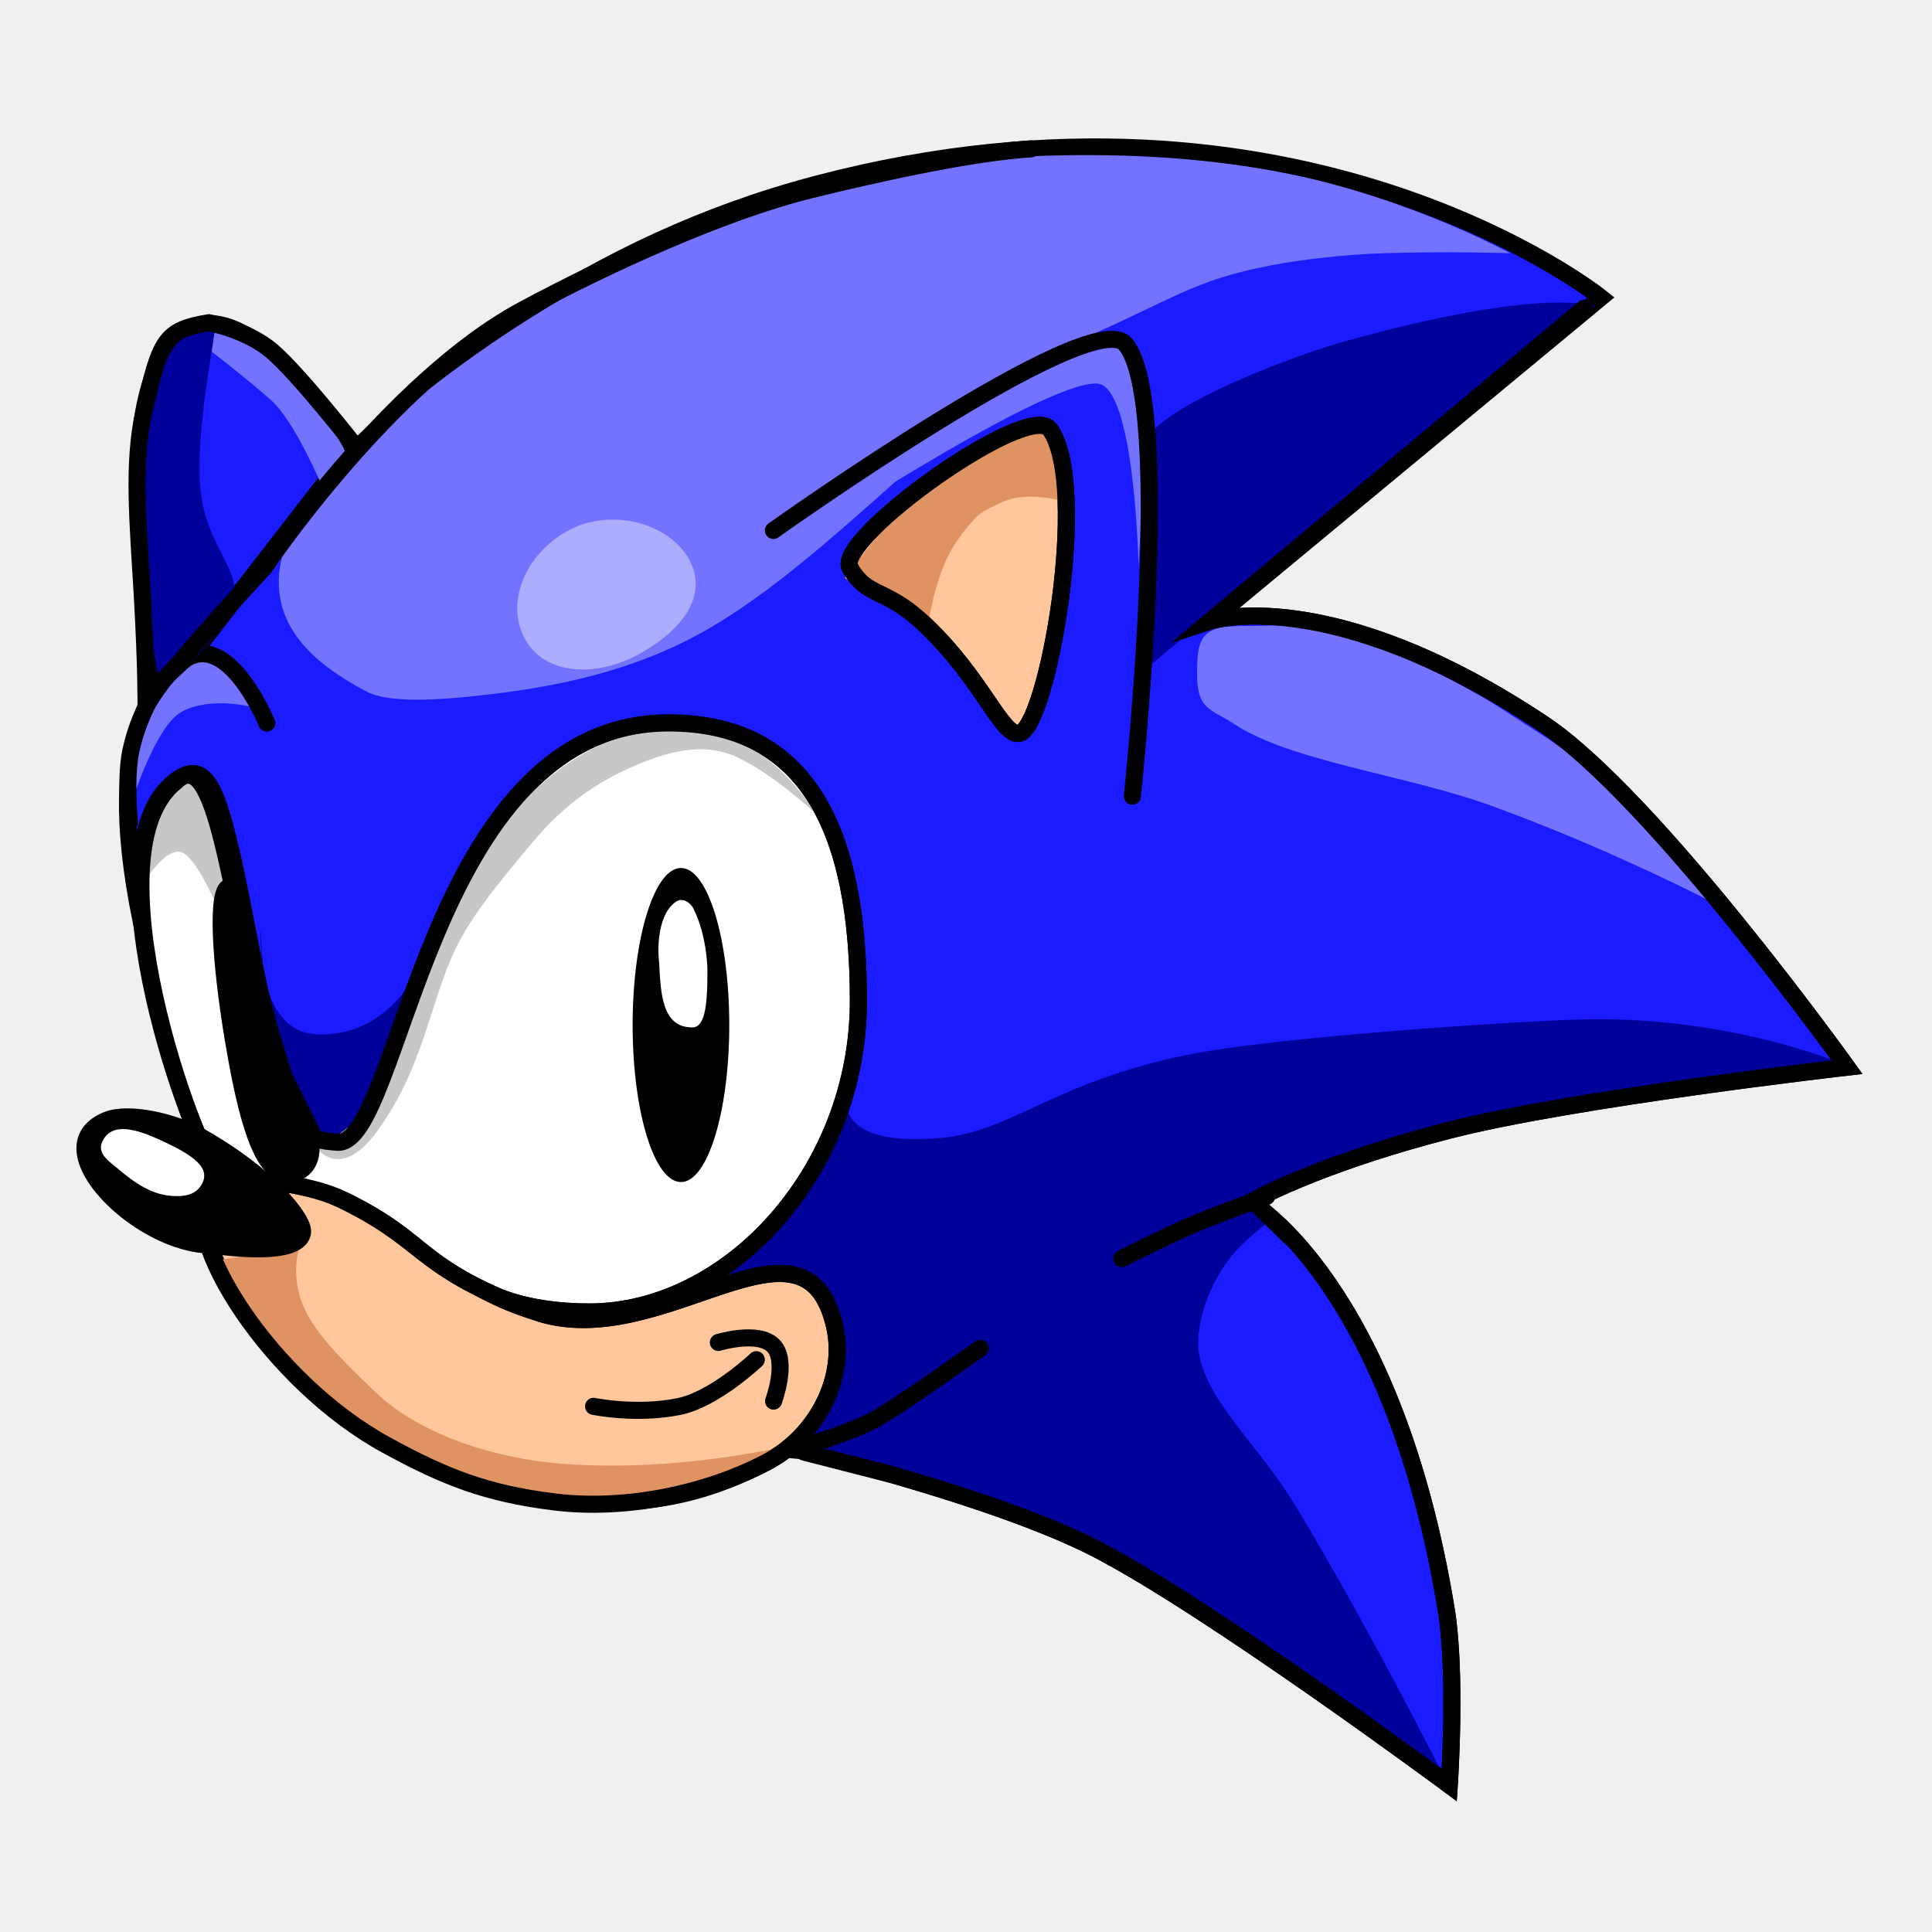
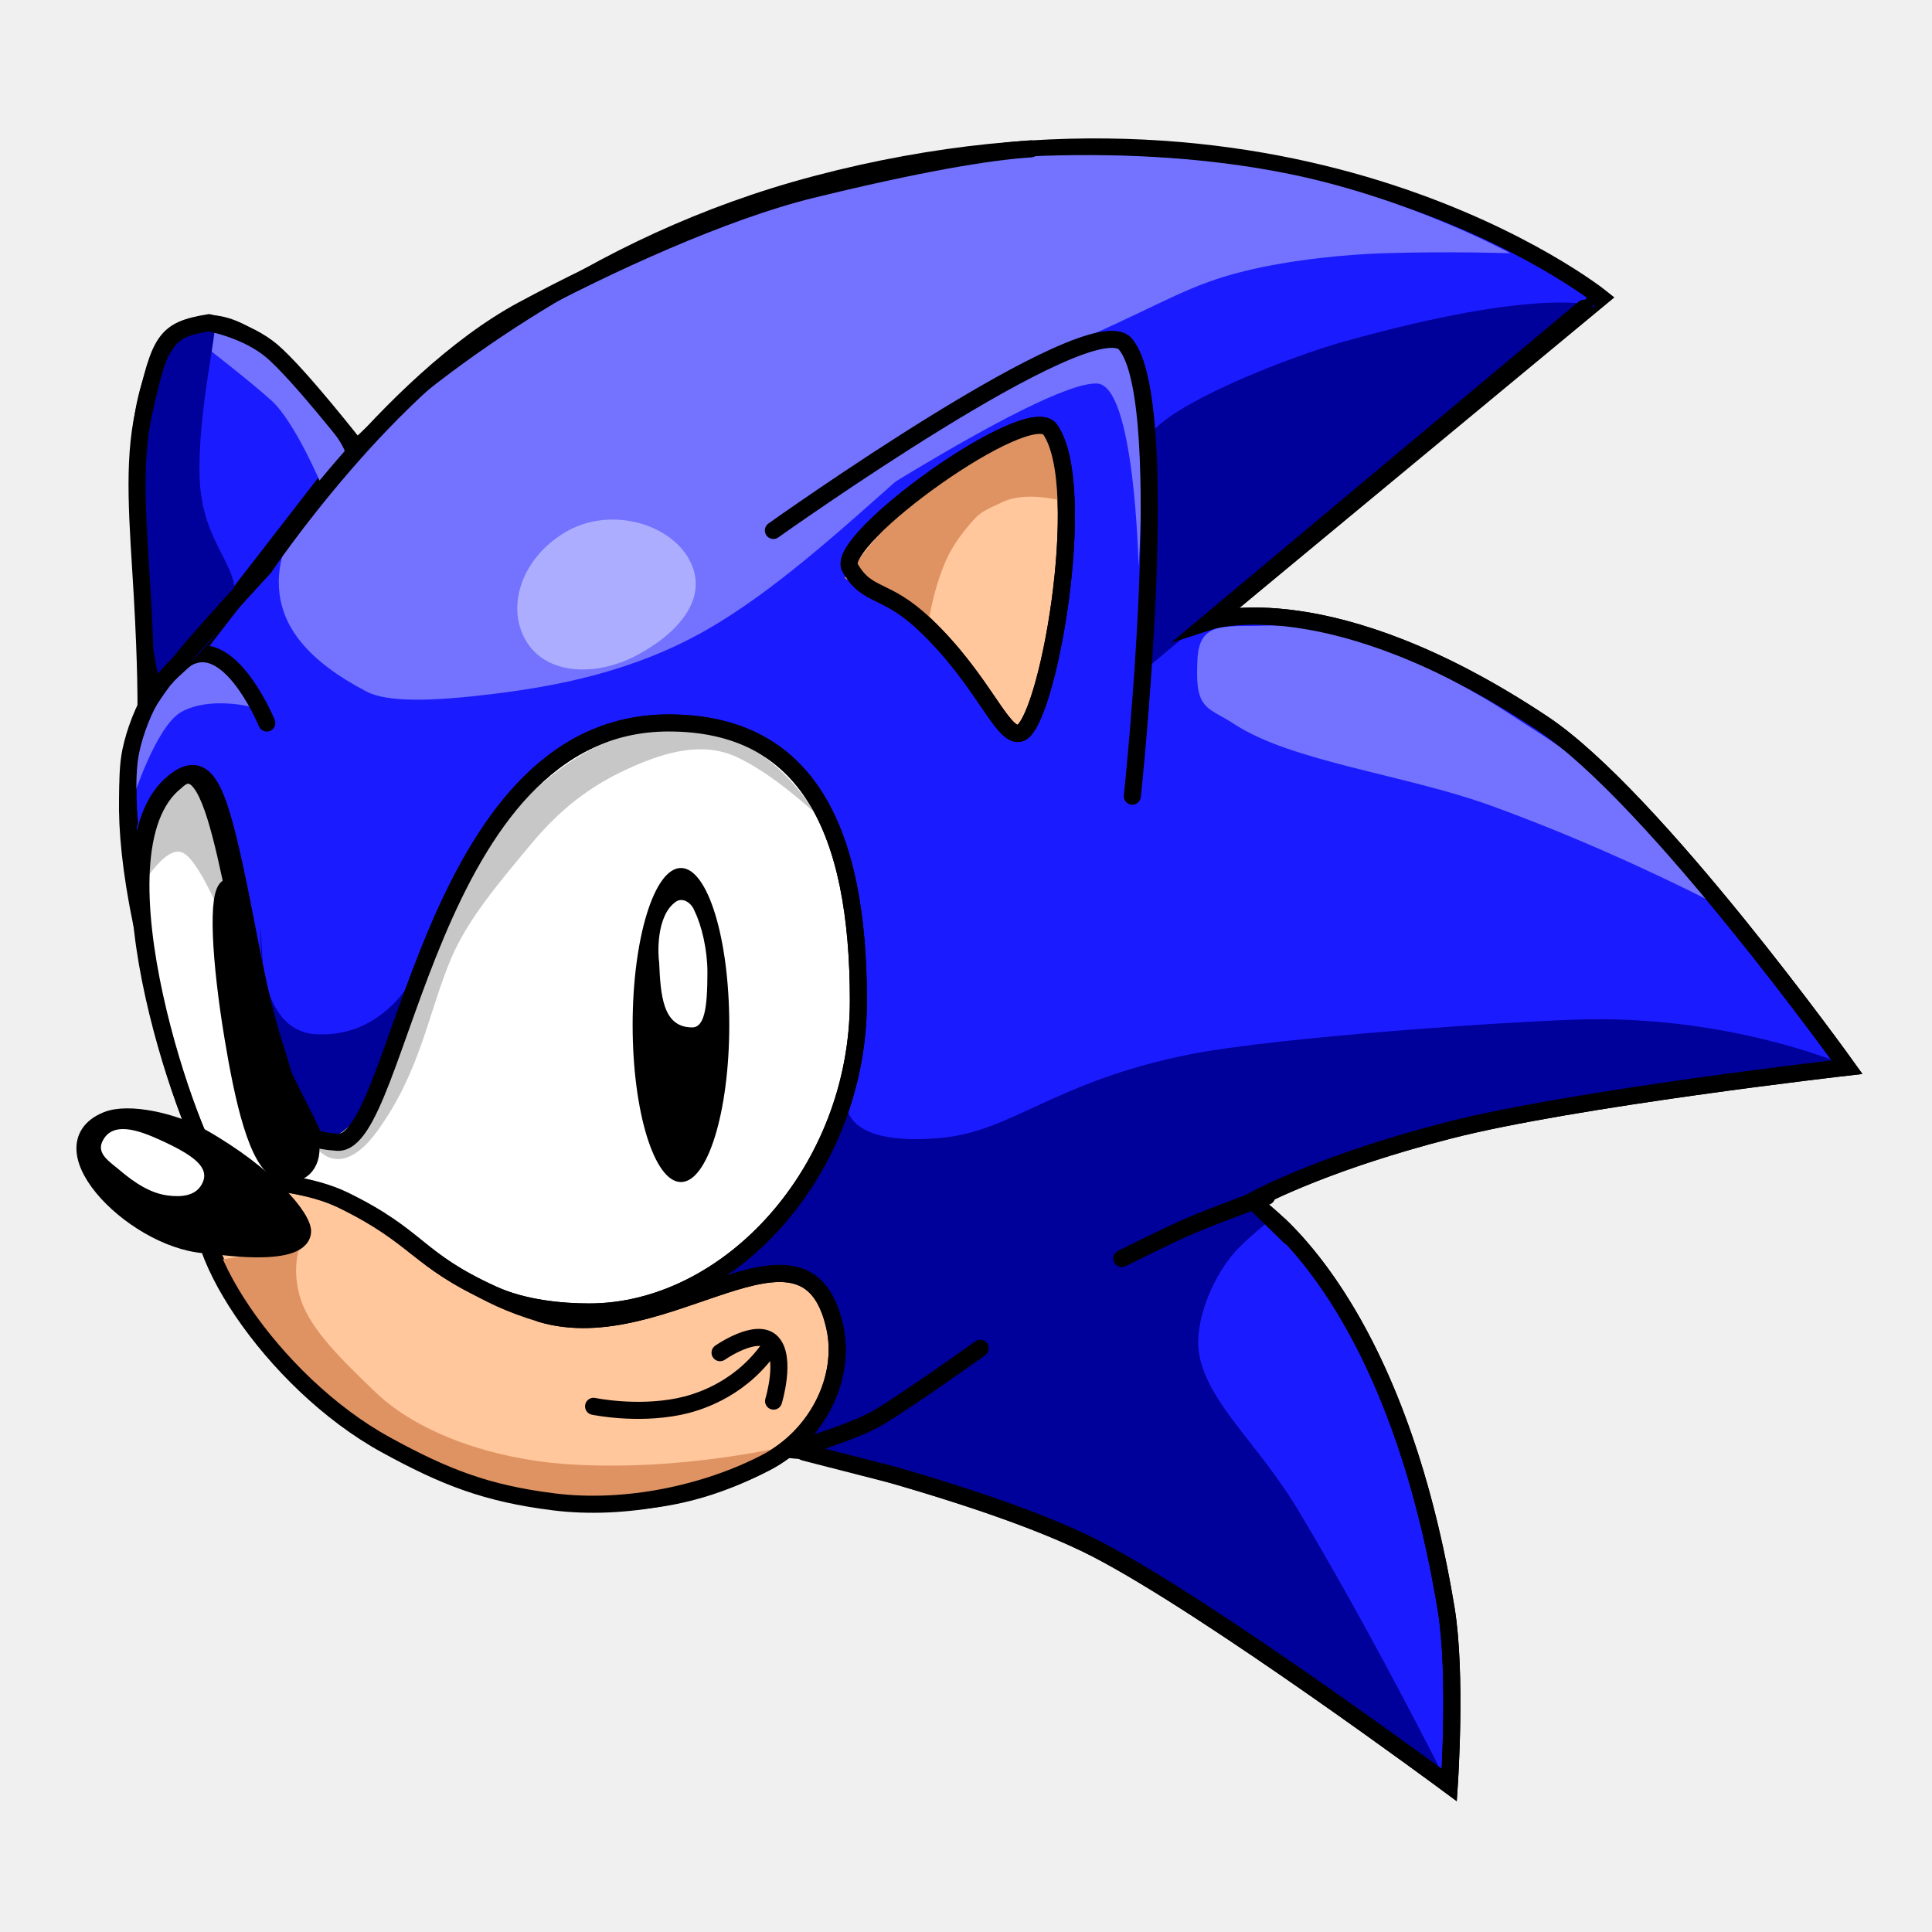
<svg xmlns="http://www.w3.org/2000/svg" version="1.1" width="566.066" height="566.066" viewBox="0,0,566.066,566.066">
  <g transform="translate(43.03303,103.033)">
    <g data-paper-data="{&quot;isPaintingLayer&quot;:true}" fill-rule="nonzero" stroke-width="5" stroke-linejoin="miter" stroke-miterlimit="10" stroke-dasharray="" stroke-dashoffset="0" style="mix-blend-mode: normal">
      <g>
        <path d="M15.419,225.56c-16.702,-46.632 -21.464,-76.406 -21.076,-94.742c0.417,-19.721 6.664,-26.211 6.664,-26.211c0,0 62.889,-118.829 195.235,-153.682c141.81,-37.345 229.773,33.216 229.773,33.216l-114.402,94.763c0,0 35.021,-11.429 97.439,30.105c32.519,21.639 89.088,100.629 89.088,100.629c0,0 -80.232,9.162 -116.537,18.47c-39.022,10.005 -58.187,21.01 -58.187,21.01c0,0 41.583,24.059 57.273,119.311c3.125,18.974 0.914,51.549 0.914,51.549c0,0 -70.038,-51.936 -103.306,-69.136c-29.416,-15.208 -86.171,-28.826 -86.171,-28.826c0,0 -145.606,-9.624 -176.706,-96.457z" fill="#1b1bff" stroke="#000000" stroke-linecap="round" />
        <path d="M4.584,99.913c0,0 -20.093,-89.009 7.078,-106.177c18.691,-11.81 48.538,34.381 48.538,34.381z" fill="#1b1bff" stroke="#000000" stroke-linecap="round" />
        <path d="M495.502,208.212c0,0 -62.722,7.291 -108.931,17.528c-25.024,5.544 -39.489,13.799 -49.56,16.724c-5.828,1.693 -18.92,6.916 -12.917,7.807c2.828,0.42 5.264,4.014 5.264,4.014c0,0 -4.887,3.801 -9.048,7.903c-8.097,7.982 -13.404,22.217 -12.09,30.965c2.18,14.518 17.273,26.587 28.988,46.098c22.042,36.709 43.095,78.824 43.095,78.824c0,0 -76.312,-55.88 -118.638,-75.218c-42.904,-19.602 -132.22,-33.523 -132.22,-33.523c0,0 39.335,-34.678 53.149,-52.127c11.291,-14.263 23.703,-44.949 23.703,-44.949c0,0 -11.331,21.444 26.284,18.119c20.876,-1.845 33.141,-16.43 72.546,-24.397c26.188,-5.295 99.499,-10.116 117.562,-10.368c41.416,-0.579 72.814,12.601 72.814,12.601z" fill="#00009b" stroke="none" stroke-linecap="round" />
        <path d="M79.463,323.984c-48.84,-20.482 -94.041,-98.621 -36.195,-82.931c36.534,9.909 35.862,29.939 72.197,40.8c36.334,10.861 77.424,-34.239 86.044,3.769c3.394,14.965 -5.03,32.04 -20.17,39.888c-23.314,12.085 -53.036,18.955 -101.875,-1.527z" fill="#ffc79b" stroke="#000000" stroke-linecap="round" />
        <path d="M285.642,265.715c0,0 13.451,-6.776 20.381,-9.746c7.215,-3.092 22.09,-8.456 22.09,-8.456" fill="none" stroke="#000000" stroke-linecap="round" />
        <path d="M264.682,22.86c11.691,16.93 -1,87.645 -9.101,88.986c-5.135,0.85 -10.613,-15.706 -27.53,-31.807c-11.796,-11.227 -16.86,-7.75 -22.019,-16.731c-4.732,-8.239 52.482,-49.38 58.65,-40.448z" fill="#ffc79b" stroke="#000000" stroke-linecap="round" />
-         <path d="M178.563,295.353c0,0 -12.201,11.597 -22.662,13.718c-12.6,2.556 -25.018,-0.059 -25.018,-0.059" fill="none" stroke="#000000" stroke-linecap="round" />
-         <path d="M167.439,290.297c0,0 11.843,-3.596 16.179,1.011c4.336,4.607 0,16.179 0,16.179" fill="none" stroke="#000000" stroke-linecap="round" />
+         <path d="M181.745,292.788c-8.91,11.971 -21.153,15.332 -25.844,16.283c-12.6,2.556 -25.018,-0.059 -25.018,-0.059" fill="none" stroke="#000000" stroke-linecap="round" />
+         <path d="M167.939,293.297c0,0 10.843,-7.596 15.179,-2.989c4.336,4.607 0.5,17.179 0.5,17.179" fill="none" stroke="#000000" stroke-linecap="round" />
        <path d="M64.359,99.59c-17.362,-9.062 -24.249,-18.706 -25.502,-28.706c-1.252,-9.996 3.124,-20.348 12.336,-30.828c22.839,-25.986 69.142,-59.88 116.358,-77.9c35.79,-13.659 76.657,-18.973 95.5,-19.557c24.344,-0.755 48.677,0.651 71.698,5.335c35.523,7.228 64.725,23.233 64.725,23.233c0,0 -17.377,-0.621 -37.21,0.001c-10.034,0.315 -26.399,1.724 -40.748,5.254c-15.671,3.856 -23.048,8.96 -44.344,18.471c-35.437,15.827 -74.339,64.478 -113.331,86.705c-21.789,12.421 -44.544,16.491 -62.39,18.69c-17.963,2.213 -30.963,2.502 -37.093,-0.697z" fill="#7373ff" stroke="none" stroke-linecap="round" />
        <path d="M286.511,-0.369c8.286,5.42 3.949,19.337 4.523,33.03c0.651,15.54 -0.479,30.272 -0.479,30.272c0,0 -1.055,-53.034 -12.134,-53.594c-16.453,-0.831 -95.054,51.572 -95.054,51.572c0,0 83.26,-74.287 103.143,-61.279z" fill="#7373ff" stroke="none" stroke-linecap="round" />
        <path d="M158.81,60.758c5.843,10.49 -1.727,20.676 -14.413,27.742c-12.685,7.065 -27.705,6.312 -33.548,-4.178c-5.843,-10.49 -0.295,-24.721 12.39,-31.787c12.685,-7.065 29.728,-2.267 35.57,8.223z" fill="#adadff" stroke="none" stroke-linecap="butt" />
        <path d="M67.313,213.137c-3.749,8.114 -7.22,18.106 -13.304,17.928c-19.348,-0.566 -20.629,-62.29 -20.629,-62.29c0,0 -2.071,30.568 16.587,31.256c21.64,0.799 29.929,-20.133 29.929,-20.133c0,0 -6.115,19.242 -12.583,33.24z" fill="#00009b" stroke="none" stroke-linecap="round" />
        <path d="M208.47,190.194c0,49.984 -38.106,91.177 -78.874,91.177c-7.847,0 -19.06,-0.976 -28.208,-5.138c-22.564,-10.264 -21.767,-16.695 -44.035,-27.587c-9.646,-4.718 -21.726,-5.43 -29.785,-6.601c-2.681,-0.389 -3.566,1.065 -6.908,-1.727c-6.424,-5.366 -38.999,-93.736 -12.488,-114.417c8.839,-6.895 12.388,1.83 17.293,24.022c4.081,18.467 6.83,37.763 12.001,53.627c6.969,21.379 4.427,27.159 18.313,28.102c18.845,1.279 25.971,-122.862 97.076,-122.862c40.769,0 55.616,31.419 55.616,81.402z" fill="#ffffff" stroke="#000000" stroke-linecap="butt" />
        <path d="M170.639,197.293c0,25.411 -6.338,46.01 -14.157,46.01c-7.819,0 -14.157,-20.599 -14.157,-46.01c0,-25.411 6.338,-46.01 14.157,-46.01c7.819,0 14.157,20.599 14.157,46.01z" fill="#000000" stroke="none" stroke-linecap="butt" />
        <path d="M30.628,104.087c0,0 -12.279,-3.19 -20.613,1.528c-7.558,4.279 -14.595,26.786 -14.595,26.786c0,0 0.668,-25.881 12.962,-36.312c1.652,-1.402 4.329,-4.322 5.815,-4.825c9.57,-3.238 16.431,12.822 16.431,12.822z" fill="#7373ff" stroke="none" stroke-linecap="round" />
        <path d="M-5.109,137.935c0,0 -1.281,-12.891 0.392,-20.875c2.47,-11.79 10.076,-25.989 18.933,-28.289c11.507,-2.989 20.921,20.041 20.921,20.041" fill="none" stroke="#000000" stroke-linecap="round" />
        <path d="M15.974,-2.356c0,0 2.73,-5.078 9.406,-3.233c6.343,1.754 13.325,9.337 16.438,12.526c2.618,2.682 14.051,17.165 15.965,21.669c3.428,8.067 -6.618,10.498 -6.618,10.498c0,0 -7.775,-18.559 -14.69,-24.799c-6.914,-6.24 -20.5,-16.66 -20.5,-16.66z" fill="#7373ff" stroke="none" stroke-linecap="butt" />
        <path d="M15.466,37.093c0.71,19.14 11.618,25.226 10.213,35.528c-0.713,5.231 -9.797,15.779 -15.613,21.213c-3.04,2.841 -2.114,5.085 -5.225,2.723c-2.262,-1.718 -2.054,-5.308 -2.779,-8.055c-1.42,-5.382 -0.911,-10.691 -2.007,-16.099c-3.756,-18.539 -4.883,-36.873 0.089,-54.937c0,0 3.372,-13.5 8.389,-19.503c3.061,-3.662 9.621,-4.44 11.091,-5.268c1.47,-0.828 -4.868,25.257 -4.158,44.397z" fill="#00009b" stroke="none" stroke-linecap="butt" />
        <path d="M259.029,-59.419c-12.601,0.787 -33.203,4.331 -64.299,11.938c-25.707,6.288 -59.972,21.987 -84.59,35.231c-39.317,21.151 -75.803,75.572 -75.803,75.572c0,0 -18.666,20.139 -24.186,27.13c-1.275,1.615 -3.886,3.979 -5.556,6.19c-2.348,3.108 -4.841,7.128 -4.841,7.128c0,0 0.115,-11.382 -1.101,-32.396c-1.216,-21.014 -2.939,-38.573 0.479,-53.742c4.759,-21.117 6.088,-23.973 19.026,-26.106c0,0 11.109,1.988 18.533,8.34c7.927,6.782 24.586,28.114 24.586,28.114" fill="none" stroke="#000000" stroke-linecap="round" />
        <path d="M268.153,43.734c0,0 -10.621,-3.067 -17.651,0.433c-2.306,1.148 -5.672,2.287 -7.86,4.667c-3.001,3.265 -6.518,7.778 -8.538,12.407c-4.301,9.858 -5.389,20.245 -5.389,20.245l-24.269,-15.168c0,0 14.777,-20.413 25.132,-27.316c5.556,-3.704 15.52,-11.426 23.145,-14.513c5.883,-2.382 11.048,-1.315 11.048,-1.315z" fill="#df9363" stroke="none" stroke-linecap="round" />
        <path d="M264.682,22.86c11.691,16.93 -1,87.645 -9.101,88.986c-5.135,0.85 -10.613,-15.706 -27.53,-31.807c-11.796,-11.227 -16.86,-7.75 -22.019,-16.731c-4.732,-8.239 52.482,-49.38 58.65,-40.448z" fill="none" stroke="#000000" stroke-linecap="round" />
        <path d="M464.45,164.292c0,0 -32.491,-17.467 -70.689,-31.289c-25.134,-9.095 -58.47,-12.846 -75.32,-23.982c-6.647,-4.393 -10.729,-3.958 -10.729,-14.502c0,-7.013 0.342,-11.344 5.185,-13.201c2.485,-0.953 7.049,-0.956 11.5,-0.956c3.271,0 14.852,-1.197 30.569,3.88c11.031,3.563 24.111,9.866 36.654,17.154c5.073,2.948 10.059,6.395 14.785,9.364c33.746,21.196 58.044,53.533 58.044,53.533z" fill="#7373ff" stroke="none" stroke-linecap="butt" />
        <path d="M424.359,-13.371c0,0 -42.475,33.974 -64.028,50.92c-28.6,22.487 -67.429,55.257 -67.429,55.257v-66.74c0,0 0.367,-3.524 11.715,-10.104c13.076,-7.582 34.037,-15.527 46.276,-18.951c57.953,-16.213 73.467,-10.383 73.467,-10.383z" fill="#00009b" stroke="none" stroke-linecap="round" />
        <path d="M183.568,52.386c0,0 93.141,-66.361 103.143,-54.605c14.431,16.961 2.022,132.468 2.022,132.468" fill="none" stroke="#000000" stroke-linecap="round" />
        <path d="M66.164,219.178c7.418,-13.723 24.023,-60.723 24.023,-60.723c0,0 23.326,-45.186 61.684,-48.538c28.316,-2.474 43.886,25.28 43.886,25.28c0,0 -12.101,-11.456 -23.062,-16.478c-10.212,-4.679 -21.407,-1.084 -30.461,2.917c-10.141,4.482 -19.68,10.627 -29.652,22.616c-9.869,11.865 -18.572,22.135 -23.382,33.426c-6.792,15.944 -8.838,32.919 -21.609,50.577c-10.915,15.093 -17.853,5.028 -17.853,5.028c0,0 12.073,-6.055 16.425,-14.106z" fill="#c7c7c7" stroke="none" stroke-linecap="round" />
        <path d="M1.153,136.937c1.16,-10.413 5.318,-13.935 10.856,-14.482c1.085,-0.107 3.306,1.831 5.909,7.583c5.095,11.263 3.217,12.891 6.465,24.818c2.618,9.612 5.07,19.733 8.145,28.521c4.569,13.056 -2.154,-2.023 -8.724,-14.196c-2.121,-3.93 -8.56,-20.212 -13.333,-22.391c-4.979,-2.273 -11.894,9.642 -11.894,9.642z" fill="#c7c7c7" stroke="none" stroke-linecap="round" />
        <path d="M44.683,262.609c0,0 -2.464,6.528 0.496,15.341c2.954,8.795 12.334,17.843 21.859,26.973c12.968,12.43 35.126,19.53 55.392,20.986c34.755,2.497 66.856,-5.661 66.856,-5.661c0,0 -27.931,16.341 -59.478,17.892c-16.151,0.794 -44.804,-11.772 -54.778,-14.892c-24.611,-7.7 -57.649,-56.594 -57.649,-56.594z" fill="#df9363" stroke="none" stroke-linecap="round" />
        <path d="M115.464,281.853c36.334,10.861 77.424,-34.239 86.044,3.769c3.394,14.965 -5.03,32.04 -20.17,39.888c-17.681,9.165 -41.265,14.122 -62.178,11.489c-19.654,-2.474 -31.748,-7.176 -49.122,-16.692c-33.407,-18.298 -61.013,-60.552 -52.425,-75.73" fill="none" stroke="#000000" stroke-linecap="round" />
        <path d="M208.47,190.194c0,49.984 -38.106,91.177 -78.874,91.177c-7.847,0 -19.06,-0.976 -28.208,-5.138c-22.564,-10.264 -21.261,-16.695 -43.529,-27.587c-9.646,-4.718 -22.232,-5.43 -30.291,-6.601c-2.681,-0.389 -3.566,1.065 -6.908,-1.727c-6.424,-5.366 -38.595,-93.736 -12.084,-114.417c12.94,-12.604 16.433,43.548 27.878,78.661c6.969,21.379 5.438,26.148 19.324,27.09c18.845,1.279 25.971,-122.862 97.076,-122.862c40.769,0 55.616,31.419 55.616,81.402z" fill="none" stroke="#000000" stroke-linecap="butt" />
        <path d="M18.807,261.743c-20.981,0 -49.964,-28.645 -30.538,-36.57c6.353,-2.592 19.608,0.412 27.504,4.866c19.72,11.123 30.306,24.042 29.831,27.987c-0.956,7.942 -26.797,3.718 -26.797,3.718z" fill="#000000" stroke="#000000" stroke-linecap="butt" />
        <path d="M16.329,243.474c-1.851,4.072 -6.353,4.197 -9.889,3.803c-5.096,-0.568 -9.74,-3.461 -14.642,-7.647c-2.5,-2.135 -6.509,-4.545 -4.899,-8.088c2.854,-6.279 10.688,-3.432 16.967,-0.578c9.882,4.492 14.504,8.019 12.463,12.51z" fill="#ffffff" stroke="none" stroke-linecap="butt" />
        <path d="M164.24,181.813c0,10.531 -0.888,16.179 -4.478,16.179c-8.716,0 -9.239,-9.656 -9.668,-19.076c-0.329,-2.028 -1.036,-13.583 4.888,-17.739c2.052,-1.44 4.646,0.368 5.489,2.729c2.112,4.285 3.769,11.411 3.769,17.906z" fill="#ffffff" stroke="none" stroke-linecap="butt" />
        <path d="M39.182,240.269c-6.872,-2.396 -11,-21.573 -13.957,-39.378c-3.628,-21.845 -4.983,-42.903 -1.211,-44.047c2.099,-0.637 2.417,10.242 5.287,22.579c1.467,6.307 3.577,12.754 5.358,19.279c2.338,8.565 9.967,22.276 13.022,28.718c1.99,4.197 0.001,1.817 0.34,4.917c0.649,5.918 -3.347,9.847 -8.839,7.933z" fill="#000000" stroke="#000000" stroke-linecap="butt" />
        <path d="M331.831,255.924c12.989,12.44 37.594,44.131 48.857,112.505c3.125,18.974 0.914,51.549 0.914,51.549c0,0 -70.038,-51.936 -103.306,-69.136c-16.187,-8.369 -40.654,-16.257 -59.386,-21.658c0,0 -21.608,-5.538 -26.127,-6.696c-1.92,-0.492 0.657,-1.981 2.544,-2.587c5.648,-1.812 14.068,-4.739 18.665,-7.421c8.63,-5.034 30.19,-20.476 30.19,-20.476" fill="none" stroke="#000000" stroke-linecap="round" />
        <path d="M421.103,-12.728l-109.492,91.632c0,0 35.021,-11.429 97.439,30.105c32.519,21.639 89.088,100.629 89.088,100.629c0,0 -80.232,9.162 -116.537,18.47c-34.838,8.932 -53.849,18.662 -57.525,20.646l10.723,10.504" fill="none" stroke="#000000" stroke-linecap="round" />
      </g>
      <path d="M-43.033,463.033v-566.066h566.066v566.066z" fill="none" stroke="none" stroke-linecap="butt" />
    </g>
  </g>
</svg>
